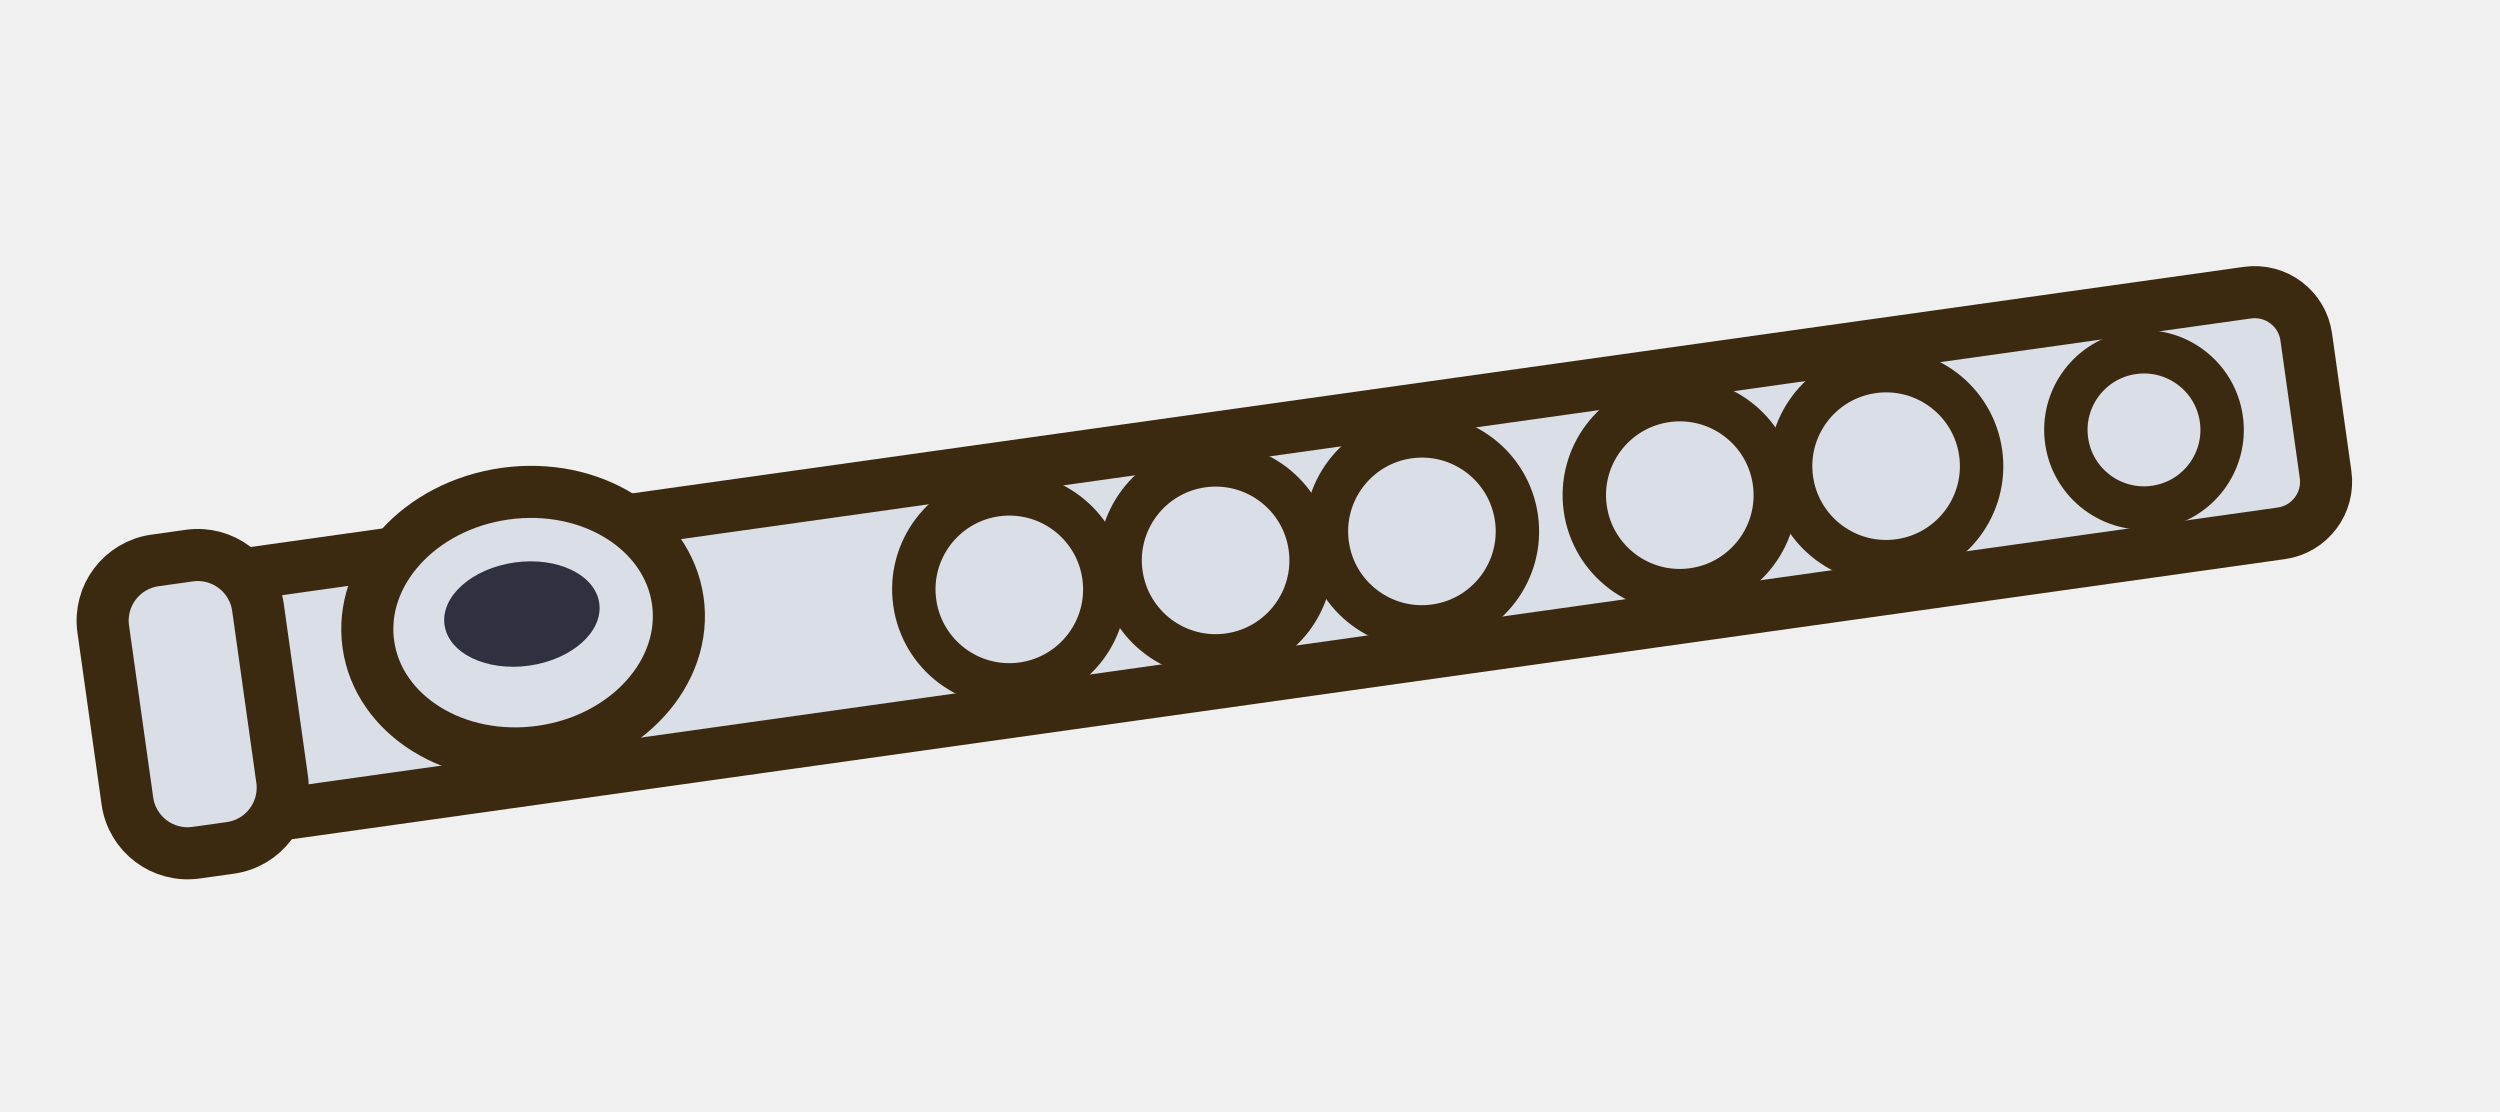
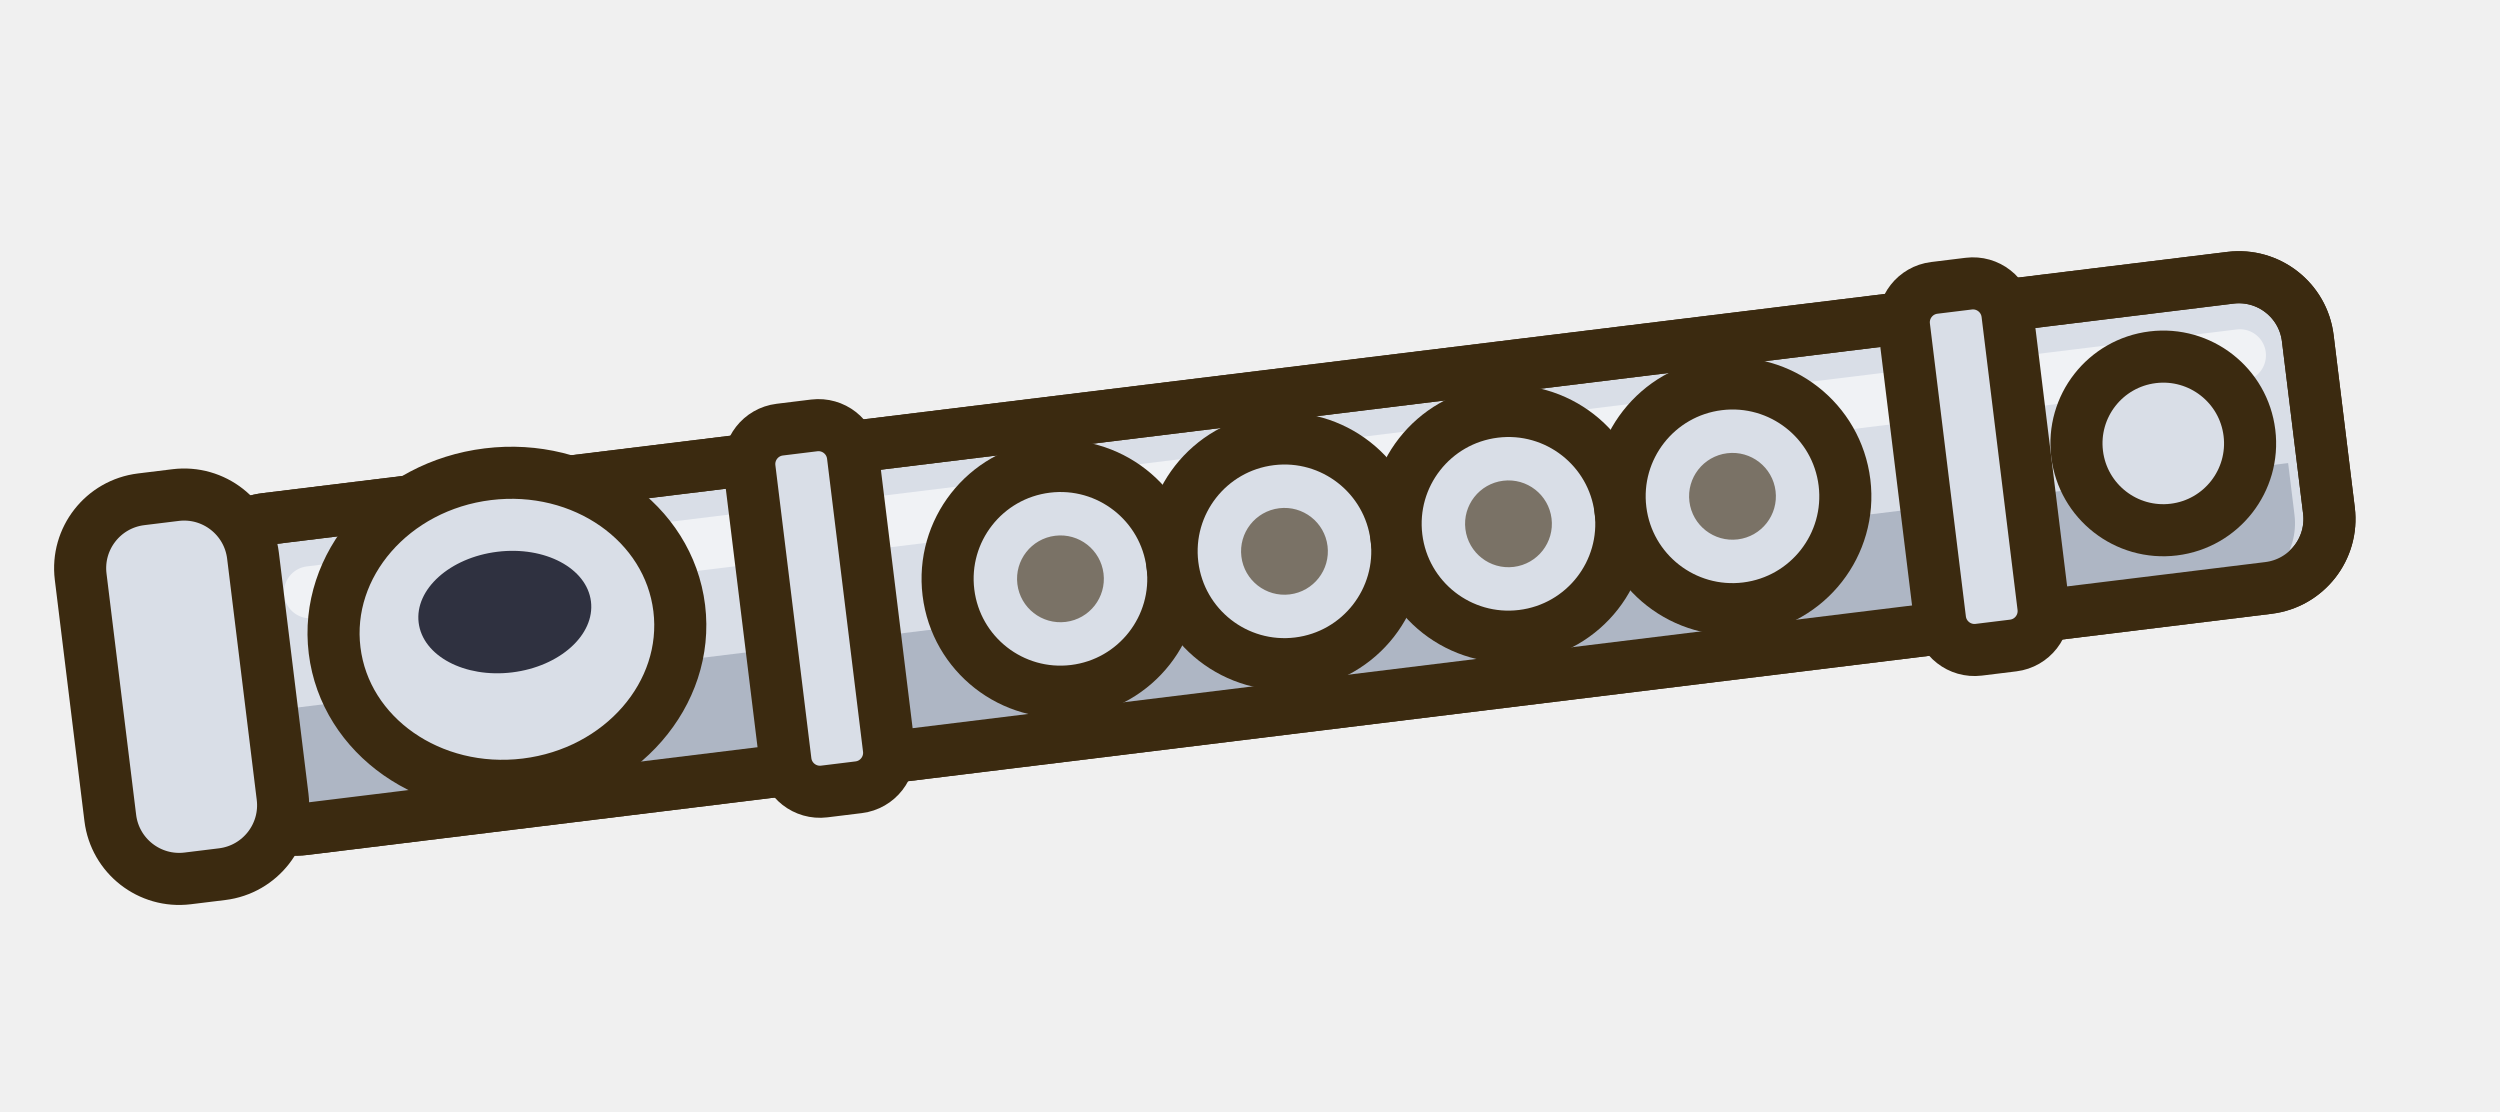
<svg xmlns="http://www.w3.org/2000/svg" viewBox="0 0 144 64">
-   <g transform="rotate(-8 72 32)" stroke-linejoin="round" stroke-linecap="round">
-     <rect x="12" y="25" width="122" height="14" rx="3" fill="#d9dee7" stroke="#3b2a10" stroke-width="3" />
-     <rect x="6" y="23.5" width="9" height="17" rx="3.5" fill="#d9dee7" stroke="#3b2a10" stroke-width="3" />
-     <ellipse cx="30" cy="30" rx="9" ry="7.5" fill="#d9dee7" stroke="#3b2a10" stroke-width="3" />
-     <ellipse cx="30" cy="29.5" rx="4.5" ry="3" fill="#2f3140" />
-     <g fill="#d9dee7" stroke="#3b2a10" stroke-width="2.5">
-       <circle cx="58" cy="32" r="5.5" />
-       <circle cx="70" cy="32" r="5.5" />
-       <circle cx="82" cy="32" r="5.5" />
-       <circle cx="97" cy="32" r="5.5" />
-       <circle cx="109" cy="32" r="5.5" />
-       <circle cx="124" cy="32" r="4.5" />
+   <g transform="rotate(-7 72 32)" stroke-linejoin="round" stroke-linecap="round">
+     <rect x="12" y="23" width="122" height="18" rx="4" fill="#d9dee7" stroke="#3b2a10" stroke-width="3" />
+     <path d="M14 34 H132 V37 A4 4 0 0 1 128 41 H18 A4 4 0 0 1 14 37 Z" fill="#aeb6c4" />
+     <path d="M18 27.5 H130" stroke="#ffffff" stroke-width="3" opacity="0.6" />
+     <rect x="12" y="23" width="122" height="18" rx="4" fill="none" stroke="#3b2a10" stroke-width="3" />
+     <g fill="#d9dee7" stroke="#3b2a10" stroke-width="3">
+       <rect x="5" y="21" width="10" height="22" rx="4" />
+       <rect x="44" y="21.5" width="6" height="21" rx="2" />
+       <rect x="111" y="21.5" width="6" height="21" rx="2" />
+     </g>
+     <ellipse cx="29" cy="31" rx="10" ry="9" fill="#d9dee7" stroke="#3b2a10" stroke-width="3" />
+     <ellipse cx="29" cy="30" rx="5" ry="3.5" fill="#2f3140" />
+     <g fill="#d9dee7" stroke="#3b2a10" stroke-width="3">
+       <circle cx="61" cy="32" r="6.5" />
+       <circle cx="74" cy="32" r="6.5" />
+       <circle cx="87" cy="32" r="6.5" />
+       <circle cx="100" cy="32" r="6.5" />
+       <circle cx="125" cy="32" r="5" />
+     </g>
+     <g fill="#3b2a10" opacity="0.6">
+       <circle cx="61" cy="32" r="2.5" />
+       <circle cx="74" cy="32" r="2.5" />
+       <circle cx="87" cy="32" r="2.5" />
+       <circle cx="100" cy="32" r="2.5" />
    </g>
  </g>
</svg>
